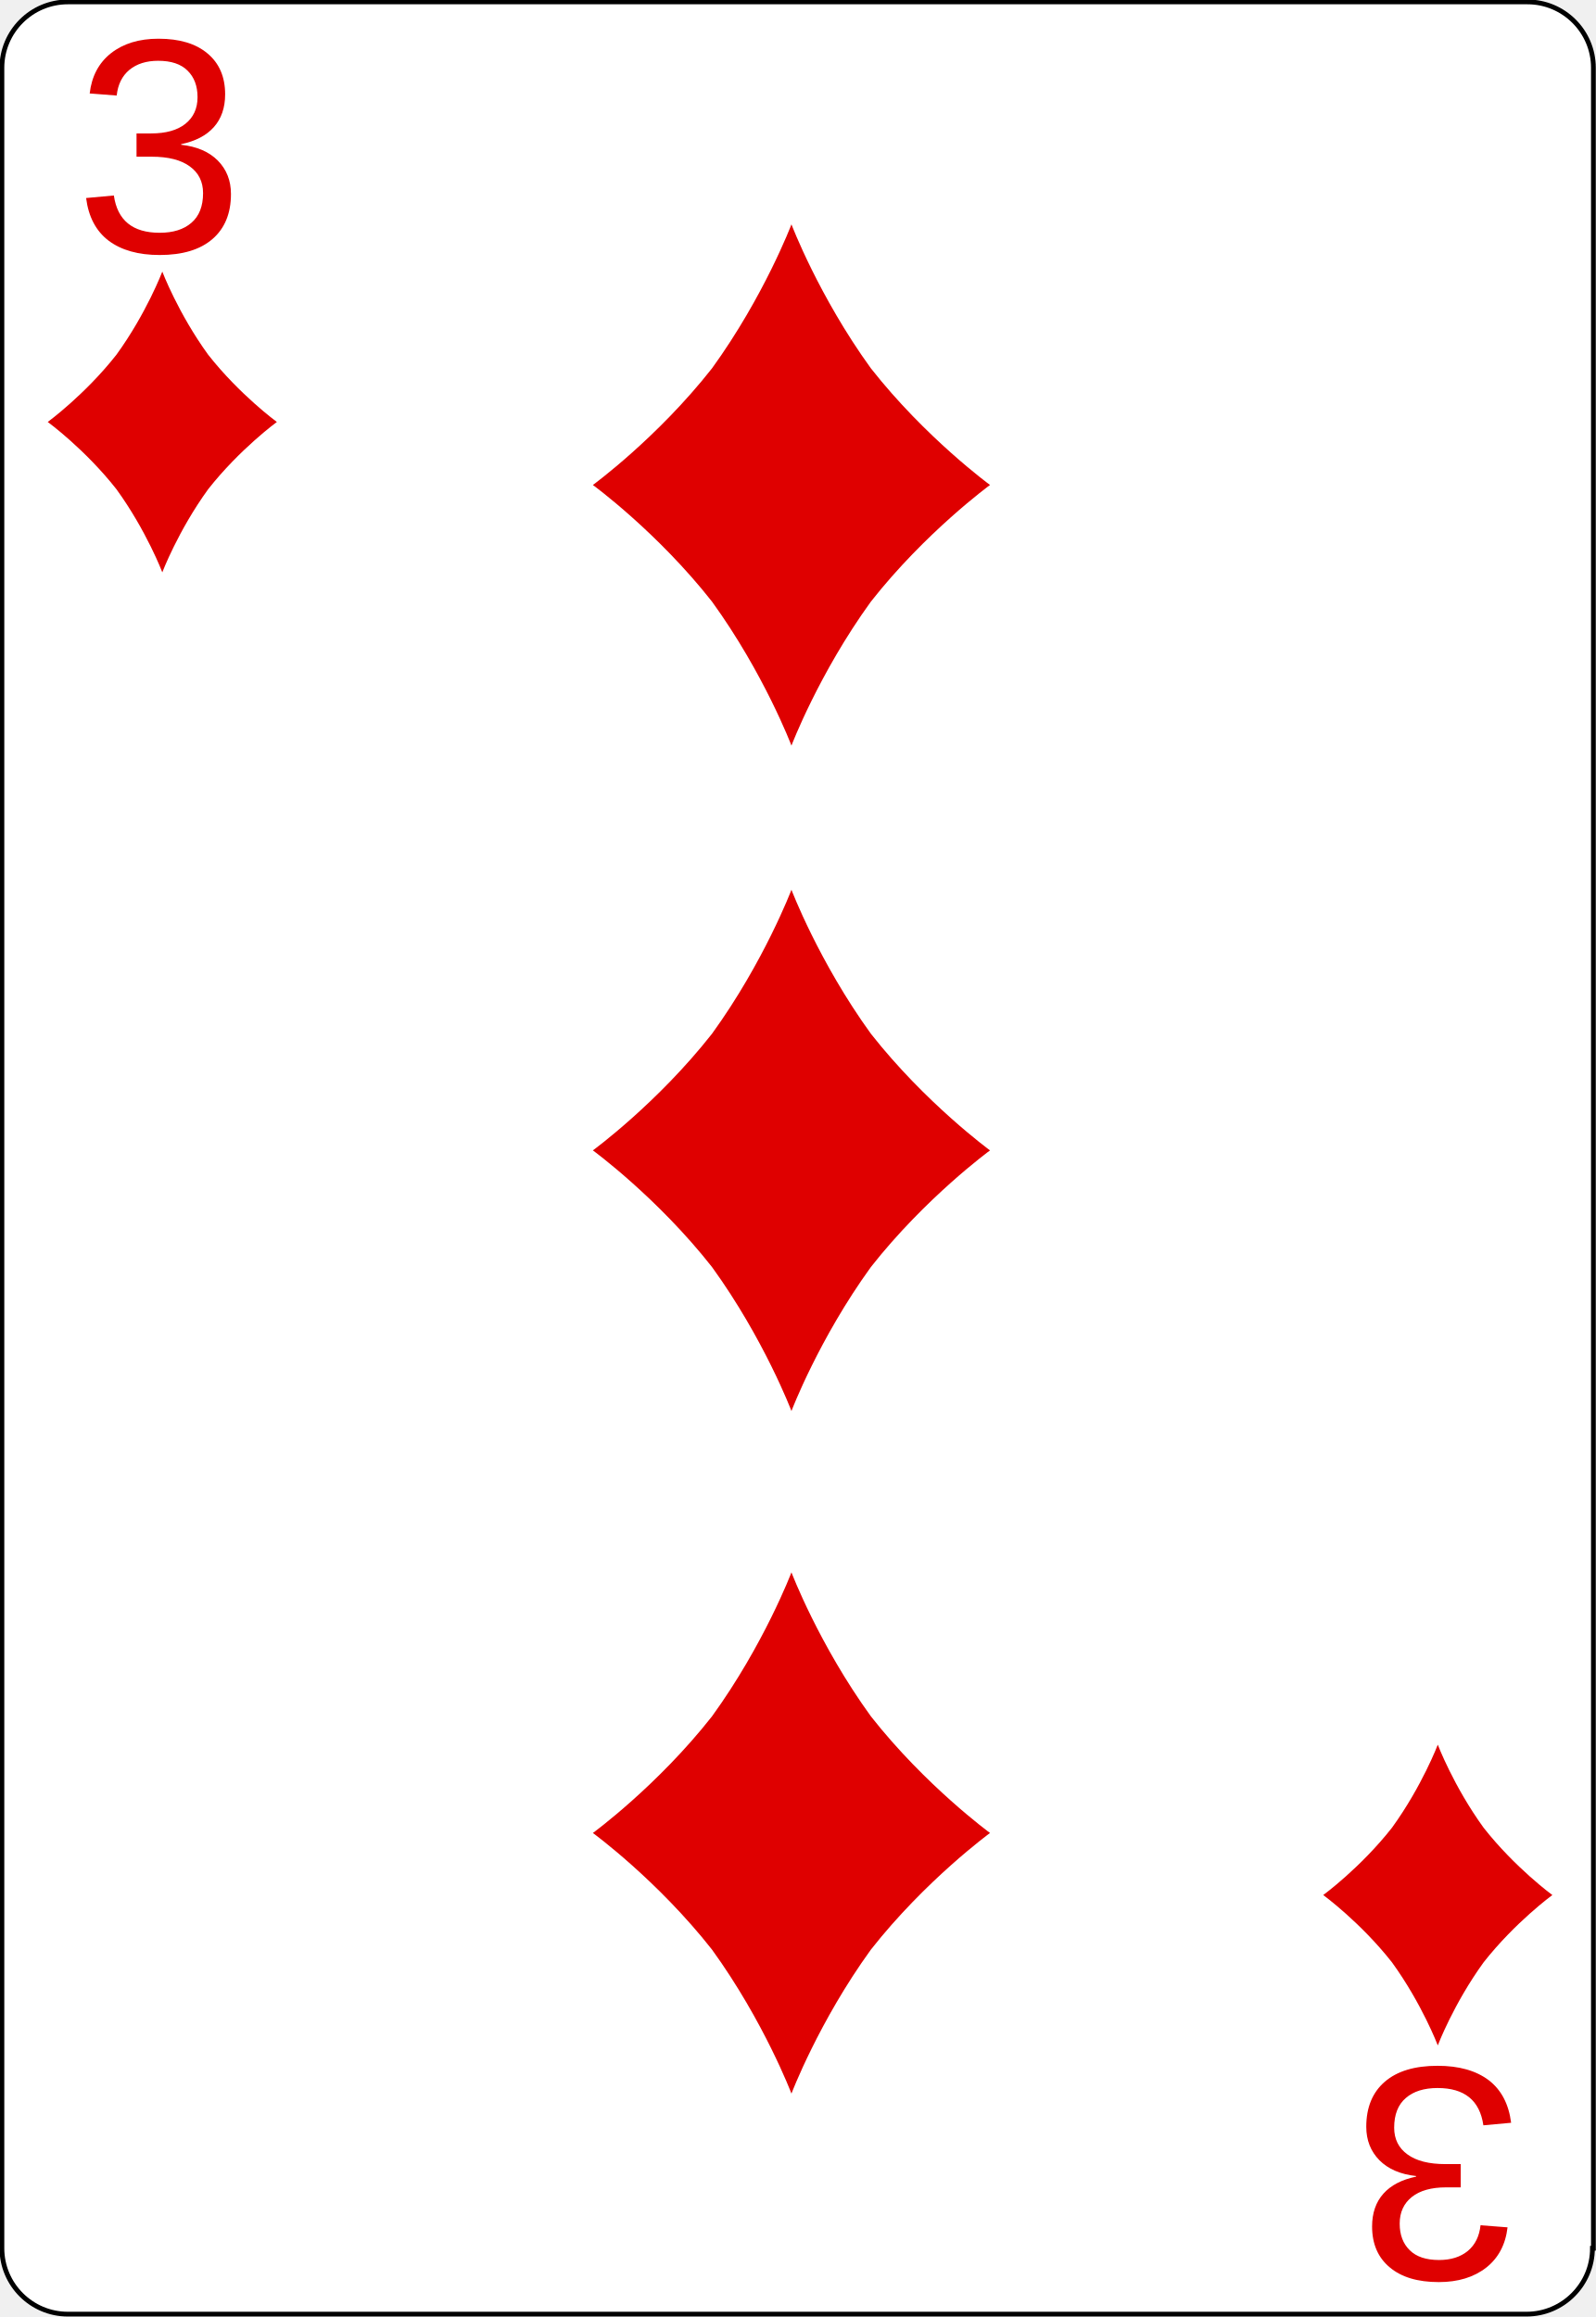
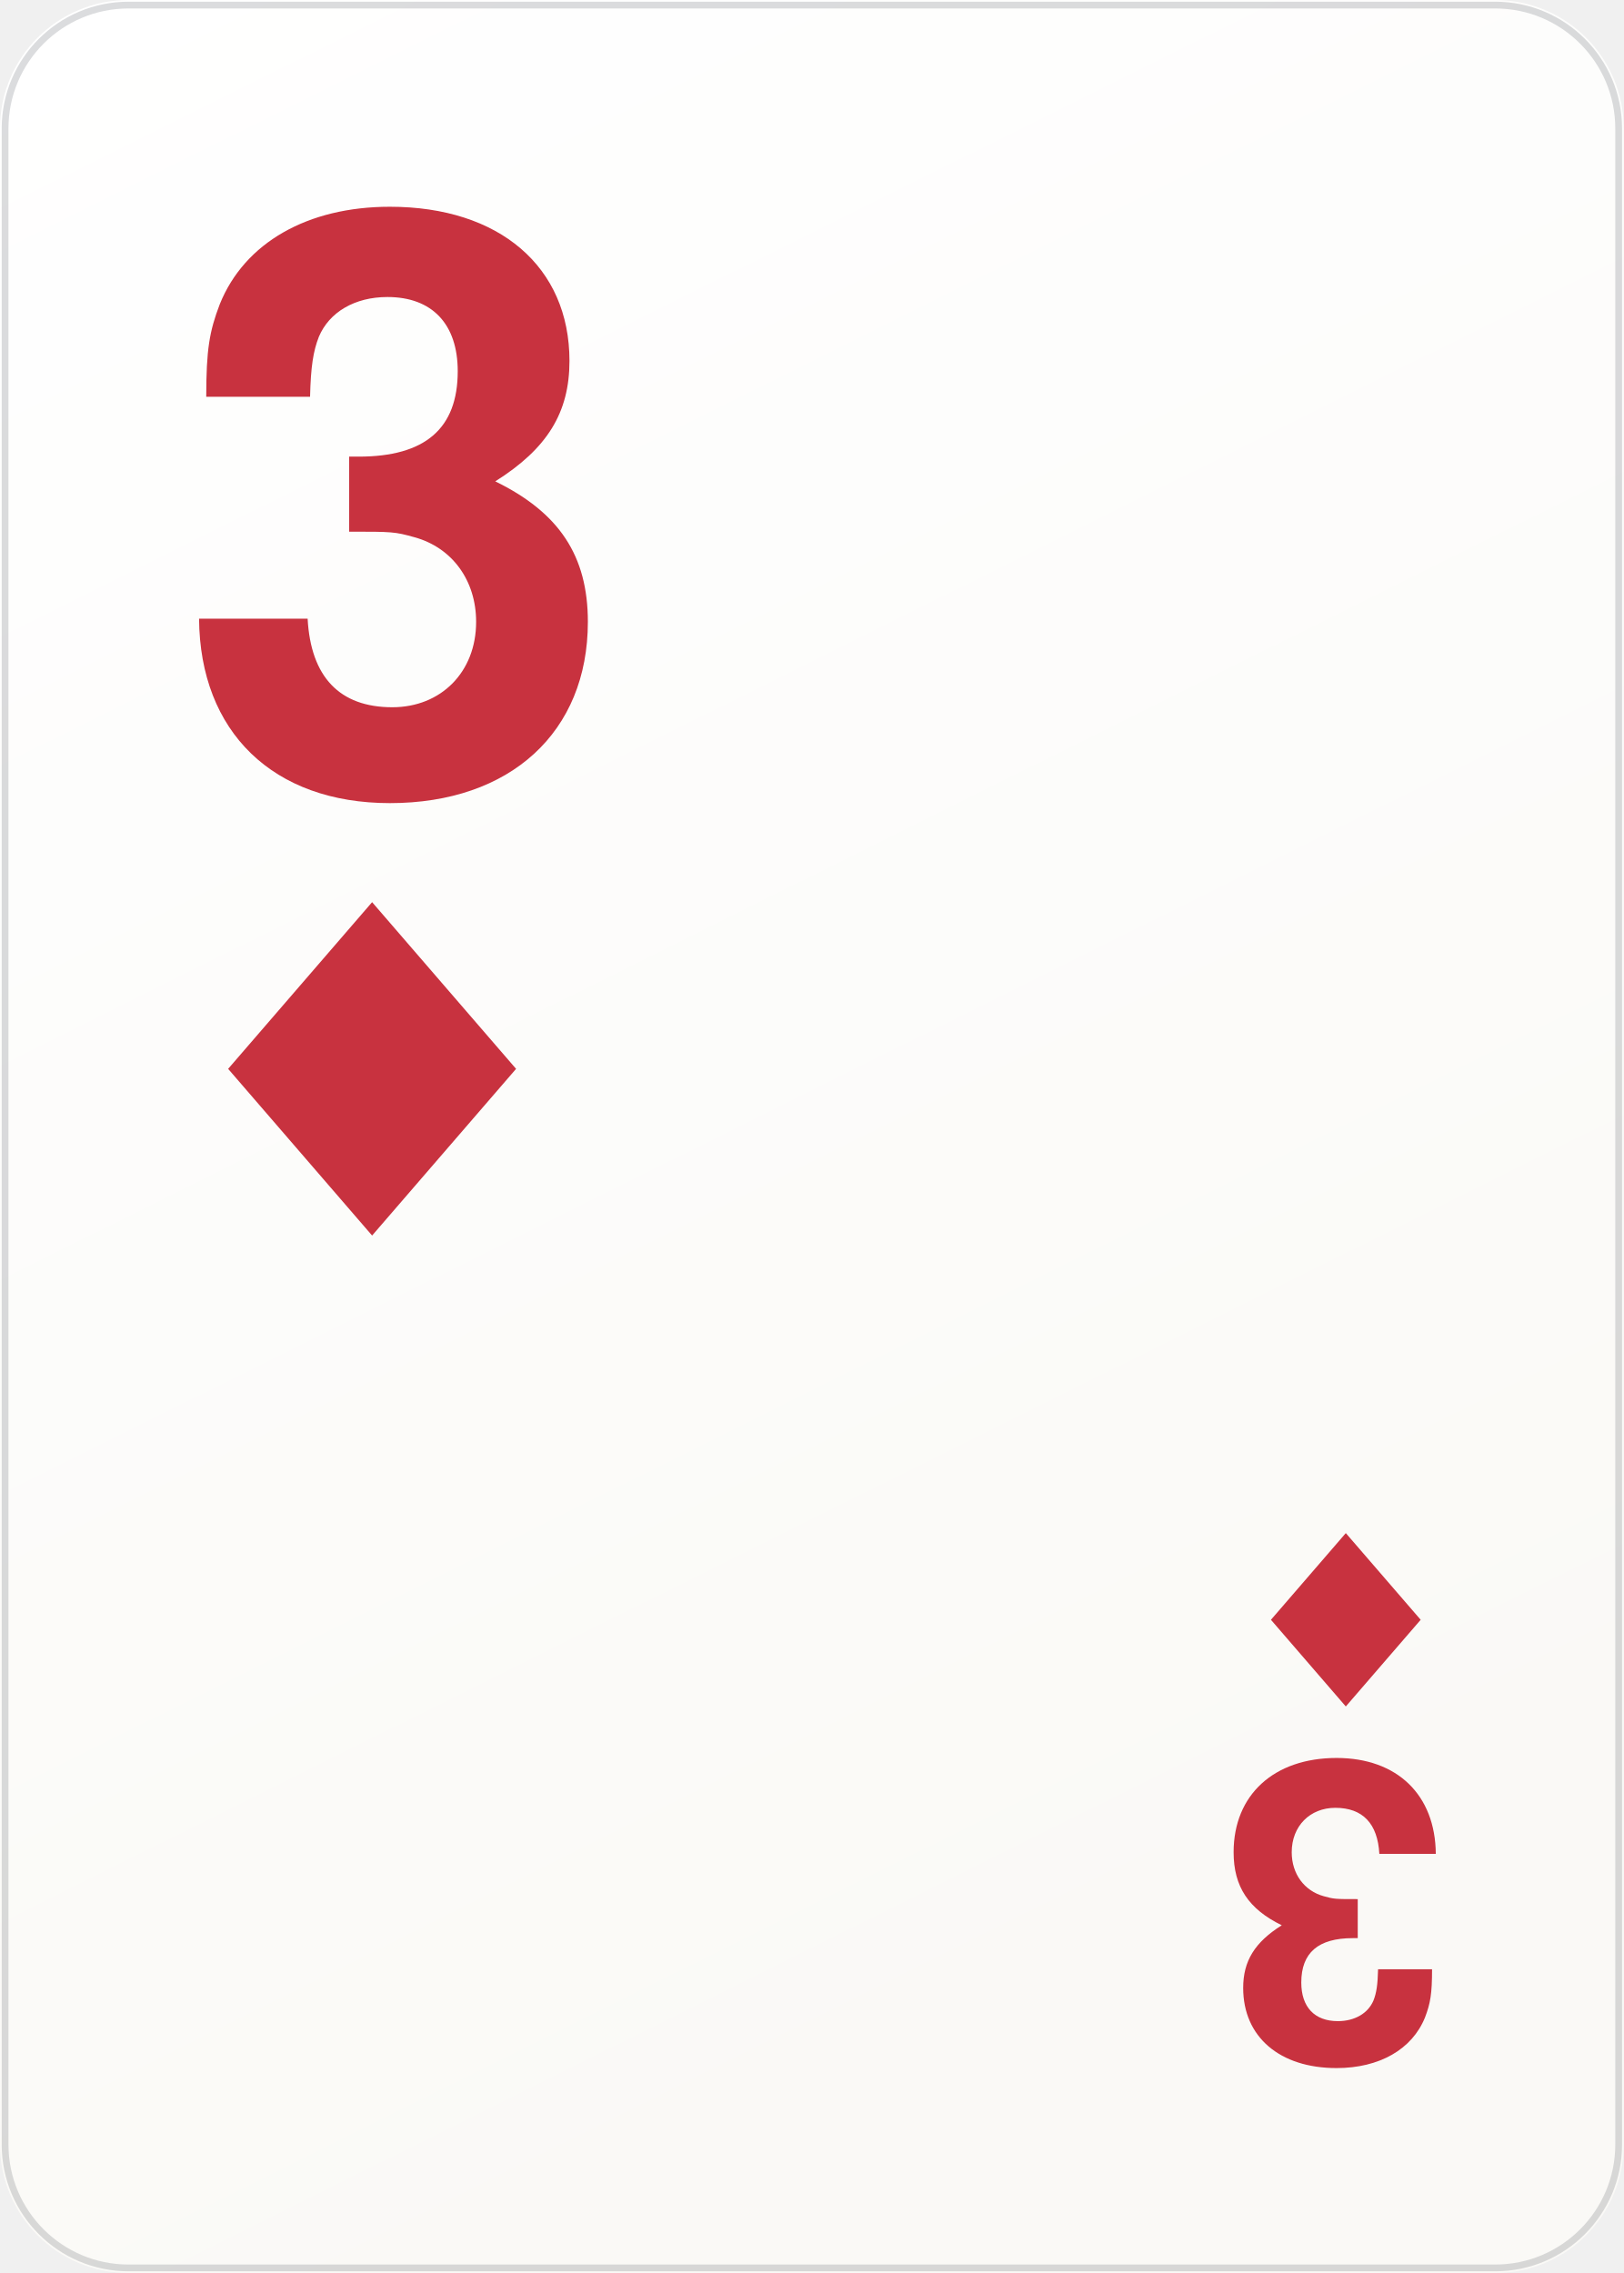
- <svg xmlns="http://www.w3.org/2000/svg" xmlns:xlink="http://www.w3.org/1999/xlink" width="167.1pt" height="242.7pt" viewBox="0 0 167.1 242.7" xml:space="preserve" id="svg2" version="1.1">
-   <defs id="defs41">
-     <radialGradient xlink:href="#linearGradient3773" id="radialGradient3781" cx="-0.2" cy="-8.8" fx="-0.2" fy="-8.8" r="8" gradientTransform="matrix(-1.6,0,0,-2.5,-0.2,-26.7)" gradientUnits="userSpaceOnUse" />
-     <linearGradient id="linearGradient3773">
-       <stop style="stop-color:#000000;stop-opacity:1;" offset="0" id="stop3775" />
-       <stop style="stop-color:#000000;stop-opacity:0.6;" offset="1" id="stop3777" />
+ <svg xmlns="http://www.w3.org/2000/svg" viewBox="0 0 240 336" width="240" height="336">
+   <defs>
+     <linearGradient id="g" x1="0" y1="0" x2=".35" y2="1">
+       <stop offset="0" stop-color="#ffffff" />
+       <stop offset="1" stop-color="#faf9f6" />
    </linearGradient>
-     <radialGradient xlink:href="#linearGradient3773" id="radialGradient3957" cx="-0.2" cy="-8.8" fx="-0.2" fy="-8.8" r="8" gradientTransform="matrix(-1.6,0,0,-2.5,-0.2,-26.7)" gradientUnits="userSpaceOnUse" />
-     <linearGradient id="linearGradient3959">
-       <stop style="stop-color:#000000;stop-opacity:1;" offset="0" id="stop3961" />
-       <stop style="stop-color:#000000;stop-opacity:0.6;" offset="1" id="stop3963" />
-     </linearGradient>
-     <radialGradient r="81.9" fy="509.5" fx="168" cy="509.5" cx="168" gradientTransform="matrix(1.3,-0.8,0.3,0.5,-221.2,359.2)" gradientUnits="userSpaceOnUse" id="radialGradient3975" xlink:href="#linearGradient3784-4" />
-     <linearGradient id="linearGradient3784-4">
-       <stop style="stop-color:#ffffff;stop-opacity:0.4;" offset="0" id="stop3786-8" />
-       <stop style="stop-color:#000000;stop-opacity:0;" offset="1" id="stop3788-6" />
-     </linearGradient>
-     <radialGradient xlink:href="#linearGradient3784-4-5" id="radialGradient3929" gradientUnits="userSpaceOnUse" gradientTransform="matrix(1.3,-0.8,0.3,0.5,-221.2,359.2)" cx="168" cy="509.5" fx="168" fy="509.5" r="81.9" />
-     <linearGradient id="linearGradient3784-4-5">
-       <stop style="stop-color:#ffffff;stop-opacity:0.5;" offset="0" id="stop3786-8-0" />
-       <stop style="stop-color:#000000;stop-opacity:0;" offset="1" id="stop3788-6-3" />
-     </linearGradient>
-     <radialGradient xlink:href="#linearGradient3784-4-1" id="radialGradient3927" gradientUnits="userSpaceOnUse" gradientTransform="matrix(1.3,-0.8,0.3,0.5,-221.2,359.2)" cx="168" cy="509.5" fx="168" fy="509.5" r="81.9" />
-     <linearGradient id="linearGradient3784-4-1">
-       <stop style="stop-color:#ffffff;stop-opacity:0.2;" offset="0" id="stop3786-8-03" />
-       <stop style="stop-color:#000000;stop-opacity:0;" offset="1" id="stop3788-6-6" />
-     </linearGradient>
-     <linearGradient id="linearGradient3768">
-       <stop style="stop-color:#df0000;stop-opacity:1;" offset="0" id="stop3770" />
-       <stop style="stop-color:#df0000;stop-opacity:0.7;" offset="1" id="stop3772" />
-     </linearGradient>
-     <linearGradient id="linearGradient3784-4-6">
-       <stop style="stop-color:#ffffff;stop-opacity:0.3;" offset="0" id="stop3786-8-8" />
-       <stop style="stop-color:#000000;stop-opacity:0;" offset="1" id="stop3788-6-8" />
-     </linearGradient>
-     <radialGradient r="81.9" fy="492.6" fx="159.4" cy="492.6" cx="159.4" gradientTransform="matrix(1.1,-0.7,0.4,0.7,-244.9,290.9)" gradientUnits="userSpaceOnUse" id="radialGradient4013-8" xlink:href="#linearGradient3784-4-2" />
-     <linearGradient id="linearGradient3784-4-2">
-       <stop style="stop-color:#ffffff;stop-opacity:0.3;" offset="0" id="stop3786-8-1" />
-       <stop style="stop-color:#000000;stop-opacity:0;" offset="1" id="stop3788-6-5" />
-     </linearGradient>
-     <linearGradient id="linearGradient2984">
-       <stop style="stop-color:#df0000;stop-opacity:1;" offset="0" id="stop2986" />
-       <stop style="stop-color:#df0000;stop-opacity:0.6;" offset="1" id="stop2988" />
-     </linearGradient>
-     <linearGradient id="linearGradient3784-4-4">
-       <stop style="stop-color:#ffffff;stop-opacity:0.4;" offset="0" id="stop3786-8-8-2" />
-       <stop style="stop-color:#000000;stop-opacity:0;" offset="1" id="stop3788-6-1" />
-     </linearGradient>
-     <radialGradient r="81.9" fy="511.2" fx="171.5" cy="511.2" cx="171.5" gradientTransform="matrix(1.2,-0.7,0.4,0.7,-233.6,270.4)" gradientUnits="userSpaceOnUse" id="radialGradient3100" xlink:href="#linearGradient3784-4-4" />
-     <radialGradient xlink:href="#linearGradient2984" id="radialGradient3137" gradientUnits="userSpaceOnUse" gradientTransform="matrix(-1.1,0,0,-1.9,0,-10.2)" cx="1.7e-13" cy="-3.2" fx="1.7e-13" fy="-3.2" r="8" />
+     <clipPath id="c">
+       <rect width="240" height="336" rx="19" />
+     </clipPath>
  </defs>
-   <g id="Layer_x0020_1" style="fill-rule:nonzero;clip-rule:nonzero;stroke:#000000;stroke-miterlimit:4;">
-     <path style="fill:#FFFFFF;stroke-width:0.5;" d="M166.8,235.5c0,3.8-3.1,6.9-6.9,6.9H7.1c-3.8,0-6.9-3.1-6.9-6.9V7.1C0.2,3.3,3.3,0.2,7.1,0.2h152.9 c3.8,0,6.9,3.1,6.9,6.9v228.4z" id="path5" />
-     <g style="stroke:none;" id="g7">
-       <g id="g9" />
+   <g clip-path="url(#c)">
+     <rect width="240" height="336" fill="url(#g)" />
+     <g transform="translate(26 30)">
+       <text x="0" y="86" font-family="'Helvetica Neue', Helvetica, Arial, sans-serif" font-size="118" font-weight="700" letter-spacing="-3" fill="#c8323f">3</text>
+       <g transform="translate(1 100) scale(.56)" fill="#c8323f">
+         <path d="M50 6 88 50 50 94 12 50z" />
+       </g>
    </g>
-     <g id="g15" />
-     <g id="g19" />
-     <g style="stroke:none;" id="g23">
-       <g id="g25" />
-     </g>
-     <g style="stroke:none;" id="g31">
-       <g id="g33" />
+     <g transform="translate(214 306) rotate(180) scale(.52)">
+       <text x="0" y="86" font-family="'Helvetica Neue', Helvetica, Arial, sans-serif" font-size="118" font-weight="700" letter-spacing="-3" fill="#c8323f">3</text>
+       <g transform="translate(1 100) scale(.56)" fill="#c8323f">
+         <path d="M50 6 88 50 50 94 12 50z" />
+       </g>
    </g>
  </g>
-   <text xml:space="preserve" style="font-size:32px;font-style:normal;font-weight:normal;line-height:125%;letter-spacing:0px;word-spacing:0px;fill:#df0000;fill-opacity:1;stroke:none;font-family:Bitstream Vera Sans" x="7.8" y="26.4" id="text3788">
-     <tspan id="tspan3790" x="7.8" y="26.4" style="font-style:normal;font-variant:normal;font-weight:normal;font-stretch:normal;fill:#df0000;fill-opacity:1;font-family:Arial;-inkscape-font-specification:Arial">3</tspan>
-   </text>
-   <text xml:space="preserve" style="font-size:32px;font-style:normal;font-weight:normal;line-height:125%;letter-spacing:0px;word-spacing:0px;fill:#df0000;fill-opacity:1;stroke:none;font-family:Bitstream Vera Sans" x="-159.5" y="-216.7" id="text3788-4" transform="scale(-1,-1)">
-     <tspan id="tspan3790-3" x="-159.5" y="-216.7" style="font-style:normal;font-variant:normal;font-weight:normal;font-stretch:normal;fill:#df0000;fill-opacity:1;font-family:Arial;-inkscape-font-specification:Arial">3</tspan>
-   </text>
-   <g transform="matrix(1.5,0,0,1.5,17,44.2)" id="layer1-2-6">
-     <path style="fill:#df0000" id="dl-6" d="M 3.2,-4.7 C 1.1,-7.6 0,-10.5 0,-10.5 c 0,0 -1.1,2.9 -3.2,5.8 C -5.4,-1.9 -8,0 -8,0 -8,0 -5.4,1.9 -3.2,4.7 -1.1,7.6 0,10.5 0,10.5 0,10.5 1.1,7.6 3.2,4.7 5.4,1.9 8,0 8,0 8,0 5.4,-1.9 3.2,-4.7 z" />
-   </g>
-   <g transform="matrix(1.5,0,0,1.5,150.6,198.5)" id="layer1-2-6-4">
-     <path style="fill:#df0000" id="dl-6-9" d="M 3.2,-4.7 C 1.1,-7.6 0,-10.5 0,-10.5 c 0,0 -1.1,2.9 -3.2,5.8 C -5.4,-1.9 -8,0 -8,0 -8,0 -5.4,1.9 -3.2,4.7 -1.1,7.6 0,10.5 0,10.5 0,10.5 1.1,7.6 3.2,4.7 5.4,1.9 8,0 8,0 8,0 5.4,-1.9 3.2,-4.7 z" />
-   </g>
-   <g transform="matrix(2.6,0,0,2.6,82.9,192)" id="layer1-2-6-8">
-     <path style="fill:#df0000" id="dl-6-8" d="M 3.2,-4.7 C 1.1,-7.6 0,-10.5 0,-10.5 c 0,0 -1.1,2.9 -3.2,5.8 C -5.4,-1.9 -8,0 -8,0 -8,0 -5.4,1.9 -3.2,4.7 -1.1,7.6 0,10.5 0,10.5 0,10.5 1.1,7.6 3.2,4.7 5.4,1.9 8,0 8,0 8,0 5.4,-1.9 3.2,-4.7 z" />
-   </g>
-   <g transform="matrix(2.6,0,0,2.6,82.9,50.8)" id="layer1-2-6-8-2">
-     <path style="fill:#df0000" id="dl-6-8-6" d="M 3.2,-4.7 C 1.1,-7.6 0,-10.5 0,-10.5 c 0,0 -1.1,2.9 -3.2,5.8 C -5.4,-1.9 -8,0 -8,0 -8,0 -5.4,1.9 -3.2,4.7 -1.1,7.6 0,10.5 0,10.5 0,10.5 1.1,7.6 3.2,4.7 5.4,1.9 8,0 8,0 8,0 5.4,-1.9 3.2,-4.7 z" />
-   </g>
-   <g transform="matrix(2.6,0,0,2.6,82.9,120.5)" id="layer1-2-6-8-2-8">
-     <path style="fill:#df0000" id="dl-6-8-6-8" d="M 3.2,-4.7 C 1.1,-7.6 0,-10.5 0,-10.5 c 0,0 -1.1,2.9 -3.2,5.8 C -5.4,-1.9 -8,0 -8,0 -8,0 -5.4,1.9 -3.2,4.7 -1.1,7.6 0,10.5 0,10.5 0,10.5 1.1,7.6 3.2,4.7 5.4,1.9 8,0 8,0 8,0 5.4,-1.9 3.2,-4.7 z" />
-   </g>
+   <rect x=".75" y=".75" width="238.5" height="334.5" rx="18.25" fill="none" stroke="#1d2430" stroke-opacity=".16" />
</svg>
